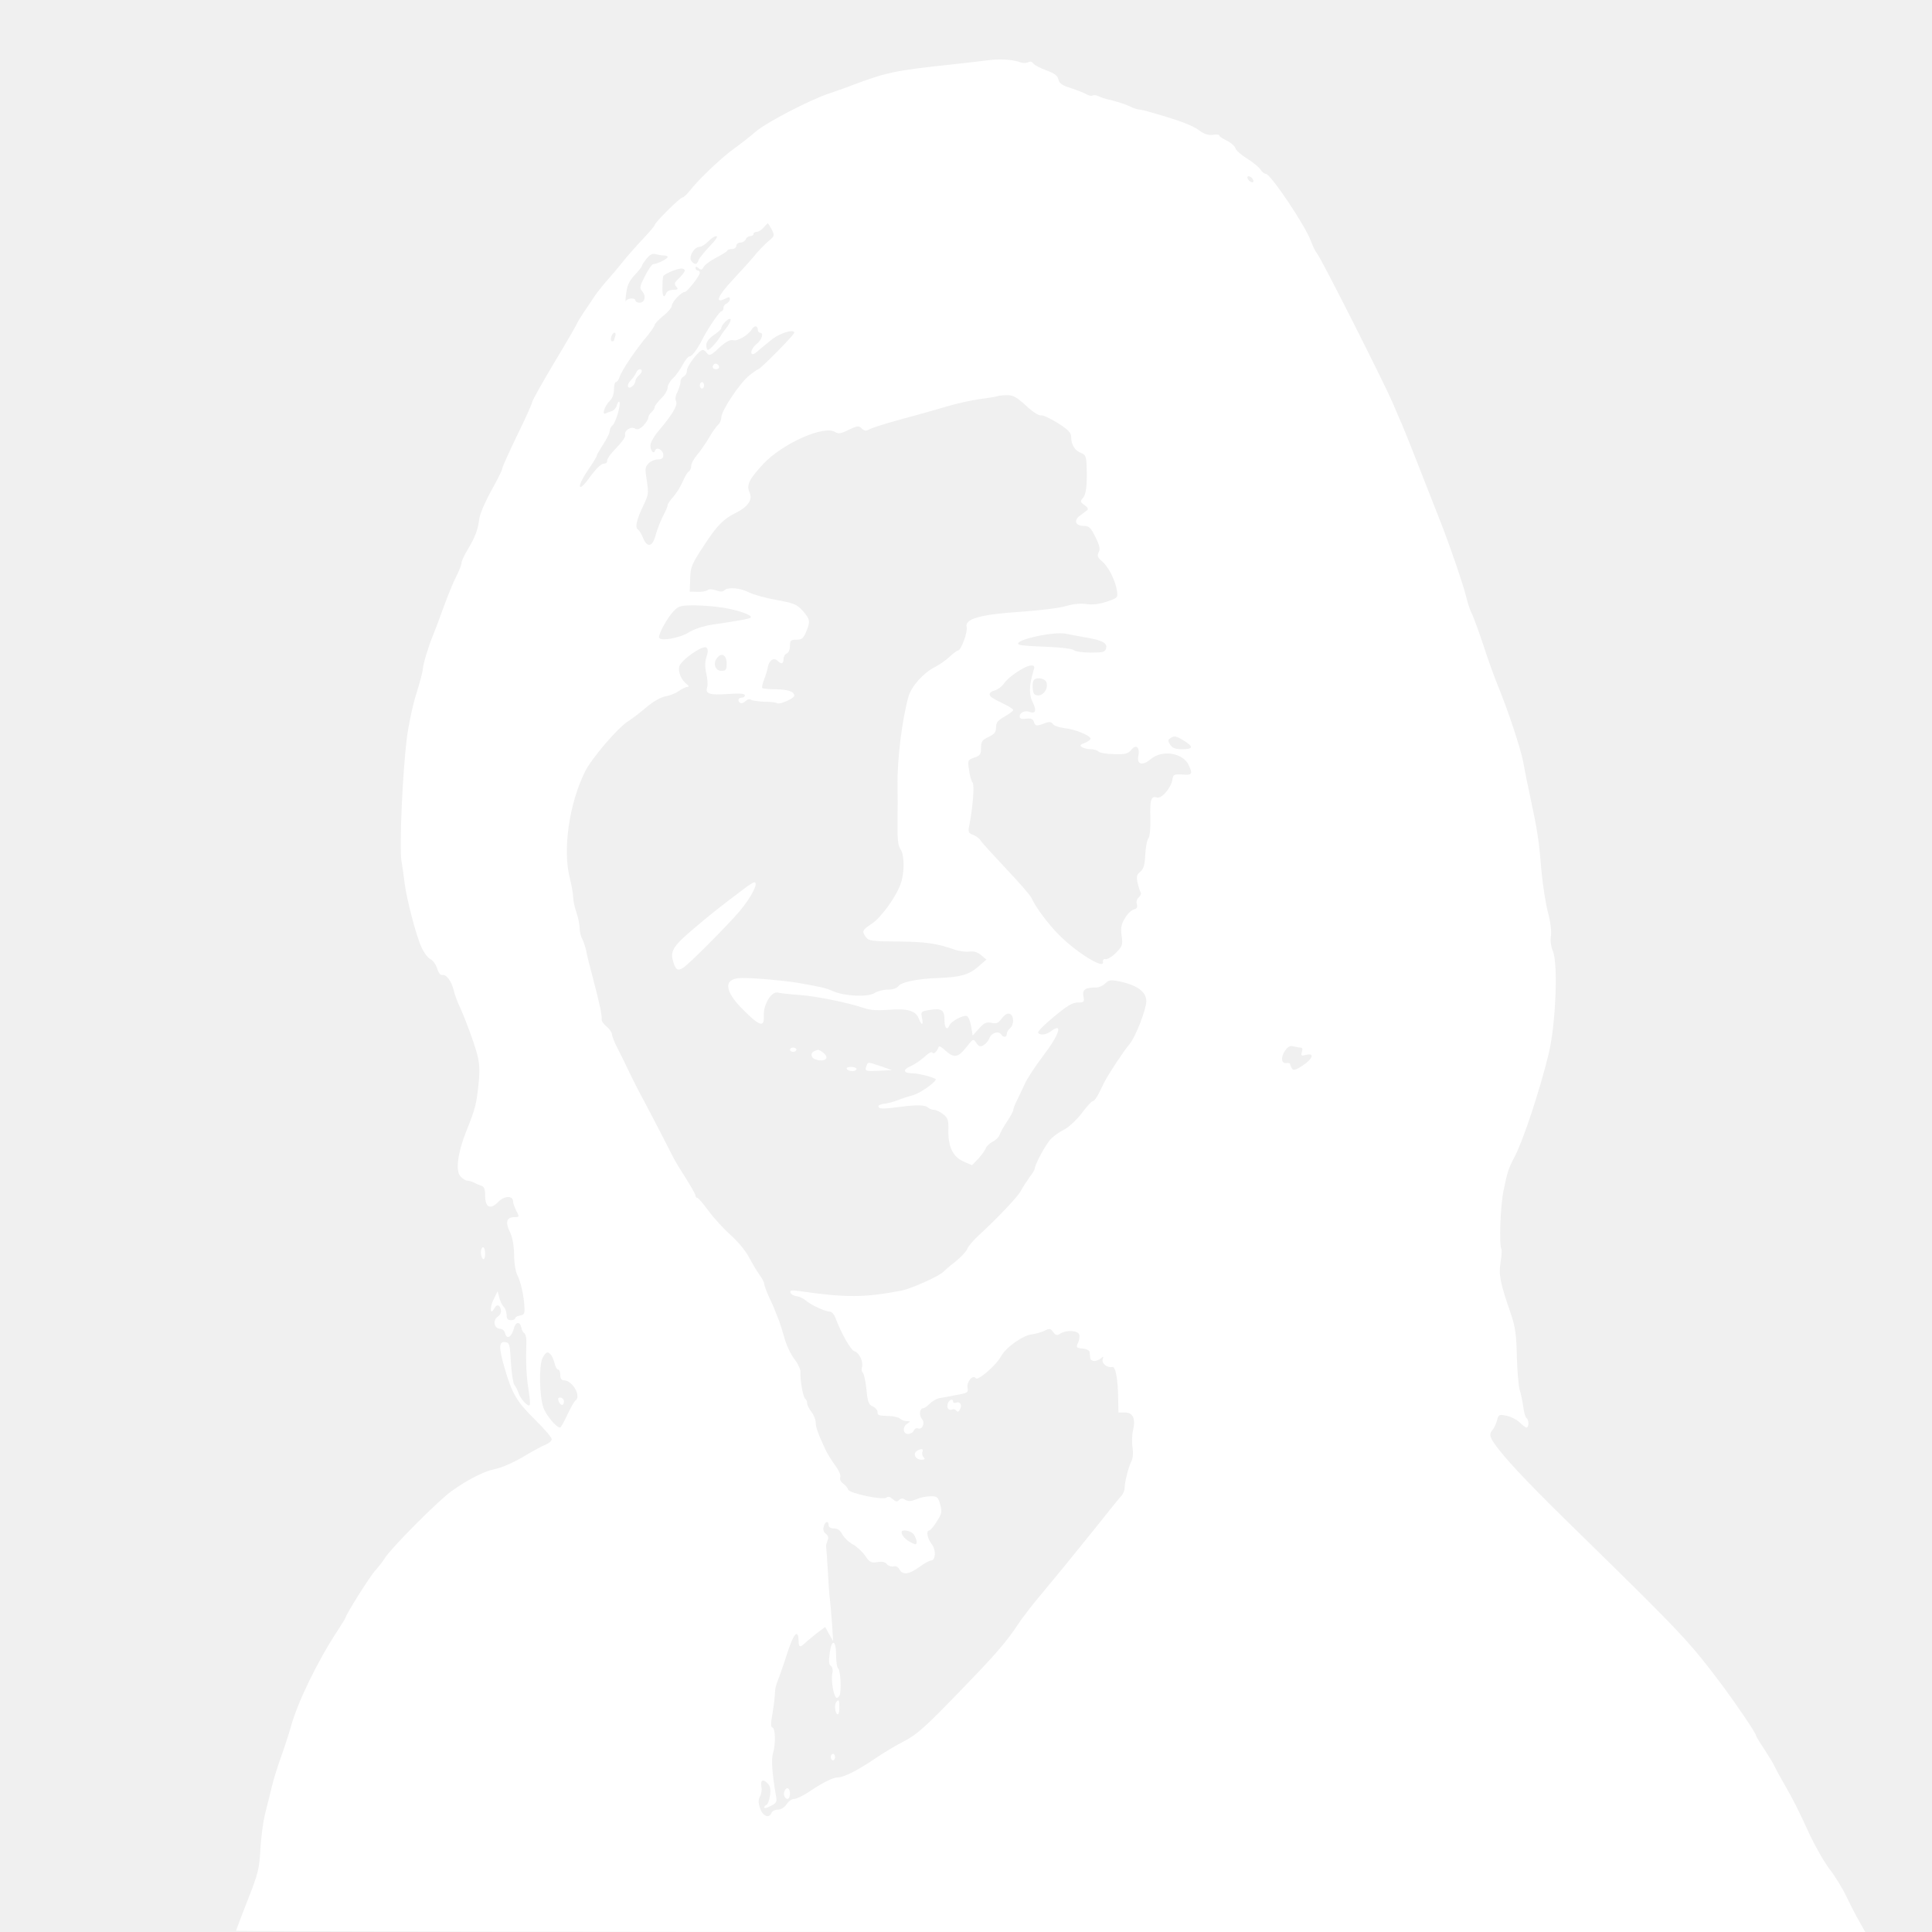
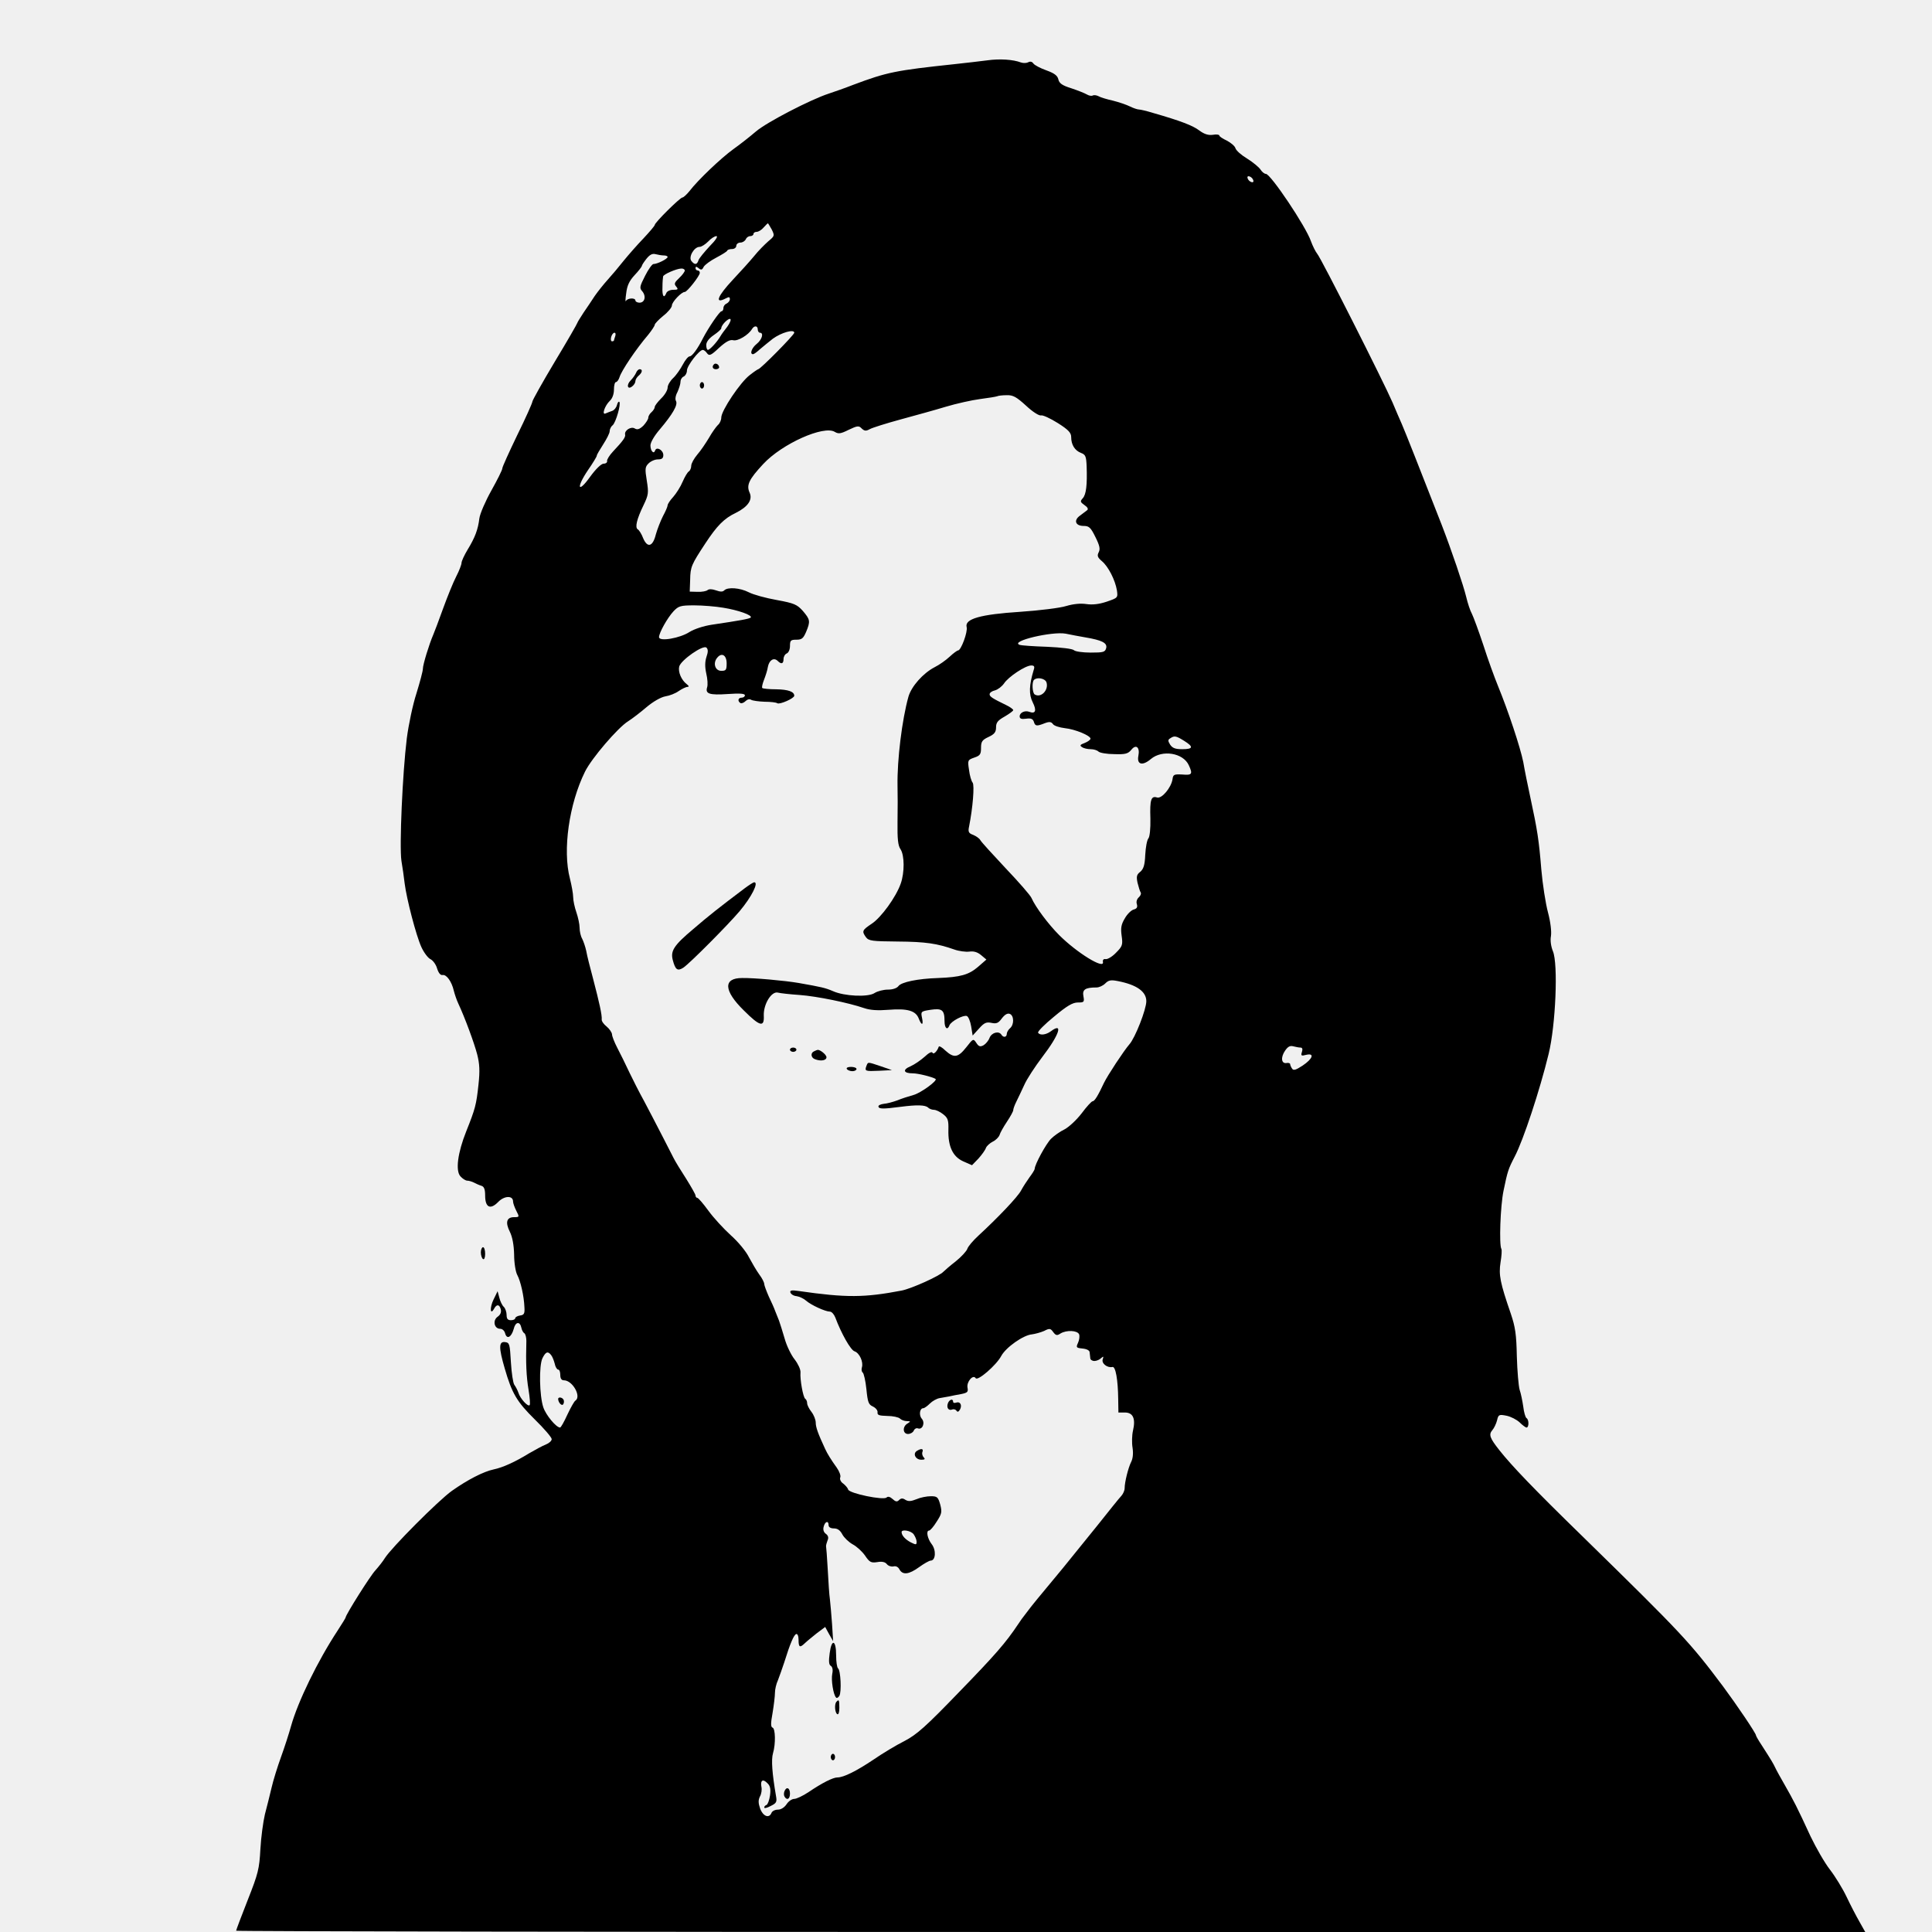
<svg xmlns="http://www.w3.org/2000/svg" version="1.0" width="900pt" height="900pt" viewBox="0 0 900 900" preserveAspectRatio="xMidYMid meet">
-   <g transform="translate(0,900) scale(0.1,-0.1)" fill="#FFFFFF" stroke="none">
+   <g transform="translate(0,900) scale(0.1,-0.1)" fill="#000000" stroke="none">
    <path d="M4600 8719 c-30 -4 -100 -12 -155 -18 -272 -29 -313 -37 -470 -96 -38 -15 -90 -33 -114 -41 -86 -28 -290 -134 -339 -176 -28 -24 -75 -61 -106 -83 -58 -42 -165 -144 -204 -195 -13 -16 -28 -30 -33 -30 -11 0 -129 -117 -129 -128 0 -4 -24 -32 -52 -62 -29 -30 -71 -78 -93 -105 -22 -28 -55 -67 -74 -88 -19 -21 -46 -55 -60 -75 -13 -20 -37 -56 -53 -79 -15 -23 -28 -44 -28 -46 0 -3 -47 -85 -105 -181 -58 -97 -105 -181 -105 -187 0 -6 -31 -76 -70 -155 -38 -79 -70 -149 -70 -156 0 -7 -23 -53 -51 -103 -28 -50 -53 -108 -56 -130 -6 -51 -20 -89 -55 -146 -15 -25 -28 -53 -28 -61 0 -8 -11 -37 -25 -64 -14 -27 -41 -94 -61 -149 -20 -55 -40 -109 -45 -120 -20 -46 -49 -141 -49 -160 0 -11 -14 -63 -30 -115 -17 -52 -37 -147 -45 -210 -20 -162 -35 -503 -25 -570 5 -30 12 -77 15 -105 9 -72 53 -242 78 -297 12 -26 31 -51 42 -56 12 -6 26 -25 31 -43 7 -22 16 -33 26 -31 18 3 42 -30 52 -73 4 -16 13 -43 21 -60 30 -64 74 -183 88 -237 11 -43 13 -76 6 -140 -10 -94 -15 -113 -57 -218 -40 -100 -51 -184 -27 -210 10 -11 24 -20 32 -20 7 0 21 -4 31 -9 9 -5 25 -12 35 -15 12 -4 17 -16 17 -45 0 -56 24 -68 61 -30 28 29 69 31 69 2 0 -8 7 -27 15 -43 15 -29 15 -30 -10 -30 -35 0 -42 -24 -20 -68 12 -24 19 -62 20 -107 0 -38 7 -81 15 -95 15 -28 31 -97 33 -150 2 -29 -2 -36 -20 -38 -13 -2 -23 -8 -23 -13 0 -5 -9 -9 -20 -9 -15 0 -20 7 -20 24 0 14 -6 31 -13 38 -8 7 -17 27 -21 43 l-8 30 -19 -39 c-18 -37 -16 -76 3 -42 12 22 25 20 31 -4 3 -13 -2 -25 -15 -34 -24 -17 -16 -56 12 -56 10 0 20 -9 23 -21 8 -30 29 -19 40 20 8 34 29 38 36 5 2 -10 8 -22 14 -25 5 -4 9 -20 9 -35 -3 -104 0 -167 10 -227 6 -37 9 -70 5 -73 -8 -8 -44 31 -52 58 -4 12 -13 29 -19 37 -6 8 -13 55 -16 105 -5 85 -6 91 -27 94 -30 4 -30 -26 -2 -122 34 -118 57 -156 140 -238 44 -43 79 -84 79 -92 0 -8 -12 -19 -27 -25 -16 -6 -50 -25 -78 -41 -65 -40 -122 -66 -165 -75 -48 -10 -123 -49 -195 -100 -62 -44 -282 -265 -312 -313 -9 -15 -29 -40 -44 -57 -24 -25 -139 -208 -139 -220 0 -2 -17 -30 -38 -62 -92 -140 -184 -329 -216 -443 -10 -36 -31 -101 -47 -145 -16 -44 -36 -108 -44 -143 -8 -34 -22 -90 -31 -124 -8 -34 -18 -107 -21 -162 -5 -92 -10 -113 -59 -237 -30 -76 -54 -140 -54 -143 0 -3 1708 -6 3795 -6 l3794 0 -27 48 c-15 26 -42 78 -60 116 -18 38 -53 95 -77 126 -25 32 -65 102 -91 156 -62 135 -80 169 -120 239 -19 33 -39 69 -44 80 -10 21 -17 33 -62 103 -16 24 -28 45 -28 48 0 10 -91 144 -154 229 -154 205 -188 242 -651 695 -230 224 -333 332 -390 404 -45 57 -51 73 -33 94 8 9 18 30 22 46 6 26 9 28 44 21 20 -4 47 -18 61 -31 13 -13 28 -24 32 -24 12 0 12 37 0 44 -5 3 -12 27 -15 53 -4 27 -11 62 -17 79 -5 17 -11 87 -13 155 -2 102 -7 137 -28 199 -50 145 -57 181 -48 239 5 30 7 58 4 63 -11 18 -5 199 10 271 19 92 22 101 52 159 40 76 117 309 158 478 33 134 45 420 20 479 -9 22 -13 50 -9 71 3 21 -2 65 -14 110 -11 41 -25 131 -31 200 -11 135 -18 182 -51 335 -12 55 -27 129 -33 165 -14 69 -70 238 -118 355 -16 39 -47 124 -68 190 -22 66 -46 131 -53 145 -8 14 -20 50 -27 80 -13 54 -68 216 -114 335 -102 261 -171 436 -186 470 -10 22 -29 67 -43 100 -40 93 -334 675 -351 693 -8 10 -21 36 -29 58 -23 68 -188 314 -210 314 -7 0 -18 9 -25 20 -7 11 -35 34 -62 51 -27 16 -52 38 -55 49 -3 10 -21 25 -40 35 -19 9 -35 19 -35 24 0 4 -14 6 -30 3 -21 -3 -40 3 -63 20 -30 23 -87 45 -216 82 -29 9 -59 16 -66 16 -6 0 -25 6 -41 14 -16 8 -51 20 -79 27 -27 6 -58 15 -68 21 -10 5 -22 6 -27 3 -5 -3 -17 -1 -27 5 -10 6 -43 19 -73 29 -42 13 -56 23 -60 42 -4 17 -19 28 -55 41 -28 10 -55 24 -61 32 -6 9 -15 11 -24 6 -7 -4 -23 -5 -34 -1 -37 14 -99 18 -156 10z m1238 -558 c3 -8 -1 -12 -9 -9 -7 2 -15 10 -17 17 -3 8 1 12 9 9 7 -2 15 -10 17 -17z m-2243 -230 c14 -29 14 -30 -16 -55 -17 -15 -47 -45 -66 -69 -19 -23 -64 -73 -99 -110 -72 -77 -87 -115 -33 -87 15 8 19 7 19 -4 0 -7 -7 -16 -15 -20 -8 -3 -15 -12 -15 -21 0 -8 -4 -15 -9 -15 -9 0 -61 -77 -86 -125 -25 -50 -51 -85 -62 -85 -7 0 -21 -17 -32 -38 -11 -21 -31 -50 -45 -63 -14 -13 -26 -33 -26 -45 0 -11 -13 -34 -30 -50 -16 -16 -30 -34 -30 -40 0 -6 -7 -17 -15 -24 -8 -7 -15 -18 -15 -26 0 -7 -11 -24 -23 -37 -18 -17 -28 -20 -40 -13 -17 11 -49 -9 -45 -28 3 -12 -9 -29 -57 -80 -16 -17 -28 -37 -27 -43 2 -7 -6 -13 -16 -13 -11 0 -36 -24 -63 -61 -57 -80 -66 -52 -10 31 23 33 41 63 41 67 0 5 14 28 30 53 16 25 30 52 30 61 0 9 6 22 14 28 15 13 40 100 31 109 -3 3 -8 -3 -11 -15 -3 -12 -13 -24 -22 -27 -10 -3 -23 -9 -31 -12 -19 -9 -4 36 20 59 12 11 19 32 19 52 0 19 4 35 9 35 5 0 13 10 17 23 9 30 76 130 134 198 16 20 30 41 30 46 0 5 18 24 40 42 22 17 40 39 40 48 0 16 44 63 60 63 11 0 70 75 70 89 0 6 -4 11 -10 11 -5 0 -10 5 -10 11 0 8 4 8 14 0 12 -10 17 -9 24 6 6 10 32 29 59 43 26 14 50 28 51 33 2 4 12 7 23 7 10 0 19 7 19 15 0 8 9 15 19 15 10 0 21 7 25 15 3 8 12 15 21 15 8 0 15 5 15 10 0 6 7 10 15 10 8 0 23 9 32 20 10 11 19 20 20 20 1 0 9 -13 18 -29z m-289 -78 c-25 -27 -49 -56 -52 -65 -7 -22 -18 -23 -33 -4 -15 18 12 66 38 66 9 0 27 12 40 25 13 14 30 25 38 25 9 0 -3 -19 -31 -47z m-213 -43 c9 0 17 -3 17 -7 0 -9 -48 -33 -66 -33 -6 0 -24 -25 -39 -55 -25 -49 -27 -57 -13 -72 19 -23 12 -53 -13 -53 -10 0 -19 5 -19 10 0 14 -37 12 -44 -2 -3 -7 -3 9 1 35 4 36 14 58 39 85 19 20 34 40 34 43 0 4 10 19 21 33 16 20 28 26 43 22 11 -3 29 -6 39 -6z m97 -70 c0 -6 -12 -22 -26 -35 -22 -21 -25 -27 -14 -40 11 -13 8 -15 -14 -15 -15 0 -29 -7 -32 -15 -11 -28 -20 -15 -18 28 0 23 2 45 3 49 1 10 61 36 84 37 9 1 17 -4 17 -9z m198 -262 c-13 -16 -28 -37 -33 -46 -16 -27 -49 -62 -57 -62 -5 0 -8 10 -8 23 0 14 13 31 35 46 19 13 35 27 35 32 0 15 33 48 42 43 5 -3 -2 -19 -14 -36z m142 -13 c0 -8 5 -15 10 -15 19 0 10 -32 -15 -52 -23 -18 -34 -48 -17 -48 4 0 18 10 32 23 14 12 41 34 60 49 40 29 100 46 100 28 0 -10 -158 -170 -168 -170 -2 0 -20 -12 -39 -27 -44 -33 -133 -166 -133 -198 0 -12 -7 -28 -16 -35 -8 -8 -27 -34 -41 -59 -15 -25 -39 -61 -55 -79 -15 -18 -28 -41 -28 -52 0 -10 -5 -22 -11 -26 -6 -3 -19 -25 -29 -48 -10 -24 -30 -55 -44 -71 -14 -15 -26 -33 -26 -39 0 -6 -10 -29 -22 -51 -11 -22 -26 -60 -33 -85 -14 -57 -39 -64 -59 -17 -7 19 -19 38 -25 41 -14 9 -5 47 27 113 23 48 24 57 15 114 -9 55 -8 64 8 80 11 11 30 19 44 19 18 0 25 5 25 20 0 23 -31 41 -38 22 -6 -20 -22 -3 -22 23 0 14 18 45 43 74 60 71 86 115 76 133 -5 8 -2 26 7 42 7 16 14 37 14 47 0 11 7 22 15 25 8 4 15 16 15 28 0 22 57 96 74 96 5 0 14 -7 20 -16 10 -13 18 -10 56 26 32 29 51 39 66 35 21 -5 70 24 87 52 11 18 27 16 27 -2z m-664 -31 c-3 -9 -6 -18 -6 -20 0 -2 -4 -4 -9 -4 -5 0 -7 9 -4 20 3 11 10 20 15 20 6 0 7 -7 4 -16z m1914 -324 c31 -29 61 -48 70 -45 8 2 43 -14 78 -36 49 -31 62 -45 62 -65 0 -36 17 -63 46 -74 21 -8 24 -16 26 -62 3 -87 -2 -131 -18 -149 -13 -14 -12 -18 8 -32 15 -10 19 -19 12 -24 -5 -4 -21 -16 -33 -25 -31 -22 -21 -48 17 -48 25 0 33 -7 55 -52 20 -40 23 -56 15 -71 -8 -16 -5 -24 15 -41 30 -25 62 -88 70 -136 5 -35 4 -35 -48 -53 -36 -12 -66 -15 -94 -11 -27 4 -60 1 -94 -9 -28 -9 -125 -21 -214 -27 -186 -12 -260 -33 -250 -71 6 -22 -26 -109 -40 -109 -4 0 -22 -13 -39 -29 -17 -16 -48 -38 -70 -49 -54 -28 -108 -89 -122 -137 -30 -107 -53 -294 -51 -415 1 -36 1 -112 0 -169 -1 -78 2 -110 14 -127 19 -29 19 -109 1 -160 -22 -63 -91 -158 -135 -187 -45 -30 -47 -35 -27 -63 13 -17 28 -19 148 -20 130 -1 183 -9 263 -37 22 -8 54 -12 70 -10 21 3 38 -2 55 -16 l25 -21 -39 -34 c-43 -37 -82 -48 -186 -52 -95 -3 -172 -19 -185 -38 -8 -10 -27 -16 -49 -16 -20 0 -48 -7 -62 -16 -30 -20 -141 -15 -194 9 -35 15 -52 19 -160 38 -64 11 -208 24 -263 23 -89 0 -86 -59 8 -151 75 -75 96 -80 93 -24 -2 53 36 115 66 107 11 -3 57 -8 101 -11 81 -6 227 -36 300 -61 29 -10 64 -12 115 -8 87 7 126 -4 140 -41 13 -34 23 -32 15 4 -6 29 -5 30 40 37 54 8 65 -1 65 -53 0 -34 14 -44 23 -19 8 19 65 49 81 43 7 -3 16 -24 20 -48 l7 -43 30 33 c24 27 34 31 58 26 23 -5 32 -1 48 21 14 18 26 25 37 21 20 -8 21 -50 1 -67 -8 -7 -15 -19 -15 -26 0 -16 -16 -19 -25 -4 -12 19 -45 10 -55 -14 -5 -14 -18 -29 -28 -35 -16 -9 -23 -6 -34 11 -14 21 -15 20 -47 -21 -38 -48 -57 -51 -97 -15 -15 15 -29 23 -31 18 -8 -23 -25 -38 -29 -28 -3 7 -18 -1 -37 -19 -18 -16 -47 -36 -65 -44 -39 -16 -34 -33 10 -33 25 0 89 -16 106 -26 12 -7 -69 -66 -103 -75 -22 -6 -56 -17 -75 -25 -19 -7 -48 -15 -63 -16 -15 -2 -26 -7 -25 -13 3 -11 19 -12 103 -1 77 10 116 9 129 -4 5 -5 17 -10 27 -10 9 0 28 -9 42 -20 23 -18 26 -28 25 -73 -2 -77 20 -125 69 -147 l41 -18 30 31 c16 18 32 40 35 50 4 9 18 22 32 29 13 6 27 20 31 30 3 11 19 39 35 63 16 24 29 48 29 53 0 6 6 23 14 39 8 15 24 51 37 78 12 28 51 87 85 132 79 103 99 164 38 118 -22 -16 -50 -19 -58 -6 -4 5 30 39 74 75 61 51 87 66 111 66 29 0 31 2 26 29 -6 31 8 41 61 41 12 0 30 8 41 19 15 15 26 17 57 11 89 -17 134 -49 134 -94 0 -38 -52 -171 -79 -201 -26 -30 -101 -144 -118 -179 -28 -60 -44 -86 -53 -86 -5 0 -28 -25 -51 -56 -23 -30 -59 -64 -80 -75 -21 -10 -49 -30 -63 -44 -23 -23 -76 -120 -76 -140 0 -4 -11 -22 -24 -39 -12 -17 -30 -44 -39 -61 -15 -30 -112 -131 -199 -211 -25 -23 -49 -51 -52 -62 -4 -11 -28 -37 -54 -58 -26 -20 -51 -42 -57 -48 -18 -20 -149 -79 -195 -88 -173 -33 -257 -34 -479 -2 -34 5 -42 3 -39 -7 3 -8 15 -16 29 -17 13 -2 33 -11 44 -21 24 -21 90 -51 111 -51 8 0 19 -12 25 -27 28 -75 72 -153 90 -158 23 -8 42 -50 34 -75 -3 -10 -1 -21 4 -24 5 -4 13 -38 17 -77 6 -61 10 -72 30 -81 13 -6 23 -18 22 -27 -2 -13 7 -16 45 -17 26 0 53 -6 59 -12 7 -7 21 -12 32 -12 19 -1 19 -1 4 -11 -25 -14 -23 -49 2 -49 11 0 23 7 27 16 3 8 12 13 19 10 21 -8 35 26 18 45 -14 16 -10 49 7 49 5 0 19 10 31 22 11 11 32 23 45 25 12 2 33 6 45 8 13 3 38 8 56 11 29 6 33 10 29 30 -5 27 26 63 38 44 9 -15 96 60 119 103 22 41 104 98 143 101 15 2 41 9 57 16 25 13 30 12 42 -5 12 -16 18 -18 34 -7 28 17 79 15 87 -4 3 -8 1 -26 -5 -39 -10 -22 -9 -24 21 -27 20 -2 33 -9 33 -18 1 -8 2 -21 3 -27 0 -7 9 -13 19 -13 10 0 24 6 31 13 11 10 13 9 8 -5 -7 -19 21 -41 45 -36 15 4 26 -60 27 -149 l1 -63 30 0 c38 0 51 -28 38 -84 -5 -21 -6 -58 -2 -81 4 -27 1 -51 -7 -66 -13 -26 -30 -93 -30 -122 0 -10 -7 -26 -15 -35 -9 -9 -60 -73 -115 -142 -56 -69 -126 -156 -157 -194 -122 -147 -143 -172 -169 -207 -16 -20 -34 -45 -40 -55 -58 -87 -107 -143 -272 -313 -160 -166 -200 -201 -257 -231 -38 -19 -103 -58 -145 -87 -79 -53 -139 -83 -168 -83 -21 0 -72 -26 -134 -68 -27 -18 -57 -32 -67 -32 -11 0 -27 -11 -36 -25 -10 -15 -26 -25 -40 -25 -14 0 -27 -7 -30 -15 -11 -27 -39 -17 -53 20 -9 26 -9 39 -1 56 7 12 10 32 7 45 -6 31 7 39 28 17 13 -12 16 -27 12 -57 -3 -22 -11 -42 -16 -44 -6 -2 -11 -7 -11 -12 0 -5 14 -2 30 7 27 13 30 19 25 46 -18 105 -23 170 -14 200 13 44 11 115 -2 119 -9 3 -9 20 0 69 6 36 11 78 11 93 0 16 6 42 14 59 7 18 20 55 29 82 28 90 45 129 56 133 6 2 11 -9 11 -27 0 -35 6 -38 29 -16 9 9 34 29 55 46 l40 30 18 -33 19 -33 -5 80 c-3 44 -8 96 -10 115 -3 19 -7 81 -10 138 -3 56 -7 105 -8 110 0 4 3 16 7 26 6 13 3 23 -8 31 -10 7 -14 20 -10 33 6 25 23 30 23 7 0 -9 9 -15 25 -15 17 0 29 -9 39 -28 8 -15 30 -36 48 -46 19 -10 45 -34 58 -53 21 -31 28 -34 56 -30 22 4 37 1 45 -9 7 -9 21 -13 31 -11 11 3 22 -2 28 -14 15 -27 44 -24 92 11 22 16 47 30 53 30 24 0 27 49 5 77 -20 26 -27 63 -12 63 5 0 21 18 35 41 24 37 26 45 17 80 -10 35 -14 39 -44 39 -19 0 -49 -6 -67 -14 -25 -10 -37 -11 -51 -3 -13 9 -21 8 -30 -1 -9 -9 -16 -8 -30 5 -12 11 -22 13 -28 7 -14 -14 -173 19 -179 37 -2 8 -13 20 -23 28 -11 7 -17 20 -14 28 4 8 -4 29 -16 46 -26 36 -44 65 -54 87 -34 73 -44 102 -44 123 0 13 -9 36 -20 50 -11 14 -20 32 -20 40 0 9 -4 18 -9 21 -10 7 -25 91 -22 123 1 13 -11 39 -27 60 -17 21 -38 65 -47 98 -10 33 -21 70 -26 83 -5 12 -13 32 -18 45 -4 12 -18 43 -30 68 -11 25 -21 52 -21 58 0 7 -10 27 -23 44 -13 18 -34 54 -48 80 -13 27 -51 73 -85 103 -33 30 -80 81 -104 114 -24 33 -47 60 -52 60 -4 0 -8 5 -8 11 0 5 -20 40 -43 77 -24 37 -51 81 -59 97 -65 128 -146 283 -156 300 -6 11 -28 54 -48 95 -19 41 -46 95 -59 120 -13 25 -24 53 -24 62 -1 9 -12 25 -25 36 -13 10 -24 25 -23 33 2 20 -11 78 -40 189 -14 52 -29 111 -32 130 -4 19 -13 45 -19 57 -7 12 -12 35 -12 51 0 16 -7 49 -15 72 -8 23 -15 55 -15 71 0 15 -7 54 -15 86 -35 133 -4 348 70 498 31 63 154 206 201 235 19 12 58 42 86 66 31 26 66 46 87 50 20 3 48 14 63 25 15 10 33 19 40 19 9 1 8 4 -3 13 -25 19 -41 57 -35 82 8 30 112 103 127 88 8 -8 8 -20 0 -43 -7 -22 -8 -45 -1 -77 6 -25 8 -54 4 -65 -9 -30 10 -37 97 -31 56 4 79 2 79 -6 0 -6 -7 -11 -15 -11 -17 0 -20 -16 -6 -25 5 -3 16 1 24 9 8 8 19 11 26 6 7 -4 35 -8 63 -9 27 0 54 -3 59 -7 12 -7 79 23 79 35 0 19 -28 29 -84 30 -33 0 -62 3 -65 6 -3 3 1 20 8 38 7 18 16 45 18 60 6 32 28 46 46 28 17 -17 27 -13 27 9 0 11 7 23 15 26 9 4 15 19 15 35 0 26 4 29 30 29 25 0 32 6 45 36 21 50 19 58 -15 98 -27 30 -40 36 -122 51 -51 9 -109 25 -130 36 -41 21 -98 25 -114 9 -8 -8 -19 -7 -39 0 -17 6 -32 7 -39 1 -6 -5 -27 -9 -47 -8 l-36 1 2 55 c1 61 6 71 71 170 54 82 87 116 142 142 56 28 79 61 64 94 -16 35 -3 62 63 133 88 95 283 182 334 150 17 -10 27 -9 65 10 40 19 47 20 60 6 13 -12 20 -13 38 -3 13 7 77 27 143 45 66 18 161 44 210 59 50 15 122 31 160 36 39 5 75 11 80 13 6 3 26 5 45 5 29 1 45 -8 90 -49z m-1411 -941 c69 -11 138 -35 128 -46 -7 -6 -52 -14 -180 -33 -40 -6 -82 -20 -105 -34 -44 -29 -142 -46 -142 -24 0 20 39 90 68 121 23 24 32 27 96 27 39 0 100 -5 135 -11z m1686 -138 c78 -13 104 -26 98 -50 -5 -19 -13 -21 -72 -21 -37 0 -72 5 -78 11 -7 7 -60 13 -125 16 -62 2 -120 6 -128 9 -48 17 152 64 215 52 22 -5 63 -12 90 -17z m-1670 -121 c0 -31 -3 -35 -25 -35 -29 0 -40 36 -19 61 21 26 44 12 44 -26z m1430 -32 c-21 -70 -23 -113 -4 -150 19 -38 13 -55 -16 -44 -21 8 -45 -4 -45 -21 0 -11 8 -14 30 -11 22 3 31 0 36 -14 6 -21 13 -22 51 -7 21 8 30 7 38 -4 5 -8 30 -16 55 -19 49 -5 120 -35 120 -49 0 -5 -12 -14 -27 -20 -22 -8 -24 -12 -13 -19 8 -6 26 -10 41 -10 14 0 30 -5 36 -11 6 -6 39 -12 73 -12 53 -2 65 2 80 20 22 28 41 12 33 -28 -8 -41 19 -48 58 -15 53 45 151 29 177 -29 19 -41 15 -47 -30 -43 -39 2 -43 0 -46 -22 -6 -39 -50 -92 -72 -85 -28 9 -34 -11 -31 -98 1 -47 -3 -84 -9 -92 -7 -8 -13 -42 -15 -77 -2 -48 -8 -66 -23 -79 -17 -13 -19 -22 -13 -51 5 -20 11 -40 15 -46 3 -5 -1 -15 -9 -22 -9 -8 -13 -21 -9 -32 4 -14 0 -21 -15 -25 -11 -3 -30 -21 -41 -41 -17 -28 -20 -45 -15 -81 6 -42 4 -49 -26 -79 -17 -18 -39 -31 -48 -30 -10 2 -15 -3 -13 -14 6 -35 -122 44 -204 126 -50 50 -110 130 -129 173 -5 12 -59 74 -120 138 -60 64 -114 123 -118 131 -5 9 -20 19 -34 25 -20 7 -24 14 -19 37 18 90 26 194 17 206 -6 7 -14 34 -17 60 -7 45 -6 46 25 57 27 9 31 16 31 45 0 29 5 37 35 51 28 13 35 23 35 45 0 22 8 32 40 50 22 13 40 26 40 30 0 4 -15 15 -32 23 -66 32 -78 40 -78 51 0 7 11 15 25 18 14 4 32 18 42 32 20 31 100 84 127 84 14 0 17 -5 11 -22z m60 -57 c11 -36 -26 -74 -55 -56 -11 7 -14 58 -3 68 14 14 52 7 58 -12z m641 -272 c45 -28 43 -39 -9 -39 -32 0 -45 5 -56 21 -11 18 -11 23 1 30 19 13 27 11 64 -12z m542 -1429 c9 0 11 -7 7 -20 -6 -18 -3 -20 19 -14 41 10 32 -18 -16 -50 -32 -21 -43 -24 -49 -14 -5 7 -9 17 -9 21 0 4 -8 7 -17 5 -24 -4 -28 26 -7 57 13 19 23 25 38 21 12 -3 27 -6 34 -6z m-3491 -1432 c6 -7 13 -25 17 -40 3 -16 11 -28 16 -28 6 0 10 -11 10 -25 0 -17 6 -25 17 -25 40 0 83 -76 53 -95 -5 -3 -22 -33 -37 -65 -15 -33 -30 -60 -34 -60 -18 0 -66 58 -78 94 -18 53 -21 194 -4 229 15 30 25 34 40 15z m1689 -835 c7 -10 14 -26 14 -35 0 -15 -3 -15 -27 -3 -25 13 -43 32 -43 48 0 14 43 7 56 -10z" />
    <path d="M2963 7263 c-4 -9 -15 -25 -25 -35 -22 -22 -14 -46 8 -27 8 6 14 17 14 24 0 7 7 18 15 25 17 14 20 30 5 30 -6 0 -14 -8 -17 -17z" />
    <path d="M3326 7303 c-11 -11 -6 -23 9 -23 8 0 15 4 15 9 0 13 -16 22 -24 14z" />
    <path d="M3260 7205 c0 -8 5 -15 10 -15 6 0 10 7 10 15 0 8 -4 15 -10 15 -5 0 -10 -7 -10 -15z" />
    <path d="M3469 4862 c-122 -92 -164 -125 -242 -192 -88 -74 -104 -100 -93 -142 12 -46 22 -53 49 -36 30 20 208 199 263 264 56 67 90 135 67 134 -5 -1 -24 -13 -44 -28z" />
    <path d="M3680 4110 c0 -5 7 -10 15 -10 8 0 15 5 15 10 0 6 -7 10 -15 10 -8 0 -15 -4 -15 -10z" />
    <path d="M3793 4103 c-18 -7 -16 -30 3 -37 28 -11 54 -6 54 9 0 12 -31 37 -42 34 -2 0 -9 -3 -15 -6z" />
    <path d="M4036 4034 c-9 -24 -5 -25 60 -22 l59 3 -52 18 c-63 21 -59 21 -67 1z" />
    <path d="M3945 4020 c3 -5 15 -10 26 -10 10 0 19 5 19 10 0 6 -12 10 -26 10 -14 0 -23 -4 -19 -10z" />
    <path d="M4416 2464 c-8 -21 2 -37 20 -30 7 3 16 0 20 -6 4 -7 10 -5 16 6 11 20 1 39 -18 32 -8 -3 -14 -1 -14 4 0 16 -17 11 -24 -6z" />
    <path d="M4271 2241 c-20 -13 -6 -41 21 -41 16 0 19 3 11 11 -6 6 -9 18 -6 25 6 16 -5 18 -26 5z" />
    <path d="M3865 1299 c-5 -37 -4 -54 5 -59 8 -5 11 -19 7 -37 -6 -29 5 -99 18 -111 3 -4 10 0 15 8 11 18 6 120 -6 128 -5 4 -9 31 -9 61 0 72 -21 79 -30 10z" />
    <path d="M3897 1073 c-11 -10 -8 -51 3 -58 6 -4 10 8 10 29 0 37 -2 41 -13 29z" />
    <path d="M3870 815 c0 -8 5 -15 10 -15 6 0 10 7 10 15 0 8 -4 15 -10 15 -5 0 -10 -7 -10 -15z" />
    <path d="M3654 655 c-3 -8 -3 -19 1 -25 11 -18 25 -11 25 15 0 27 -17 34 -26 10z" />
    <path d="M2600 2483 c1 -18 18 -35 24 -24 4 6 4 16 1 21 -7 12 -25 13 -25 3z" />
    <path d="M2240 3166 c0 -14 5 -28 10 -31 6 -4 10 7 10 24 0 17 -4 31 -10 31 -5 0 -10 -11 -10 -24z" />
  </g>
</svg>
